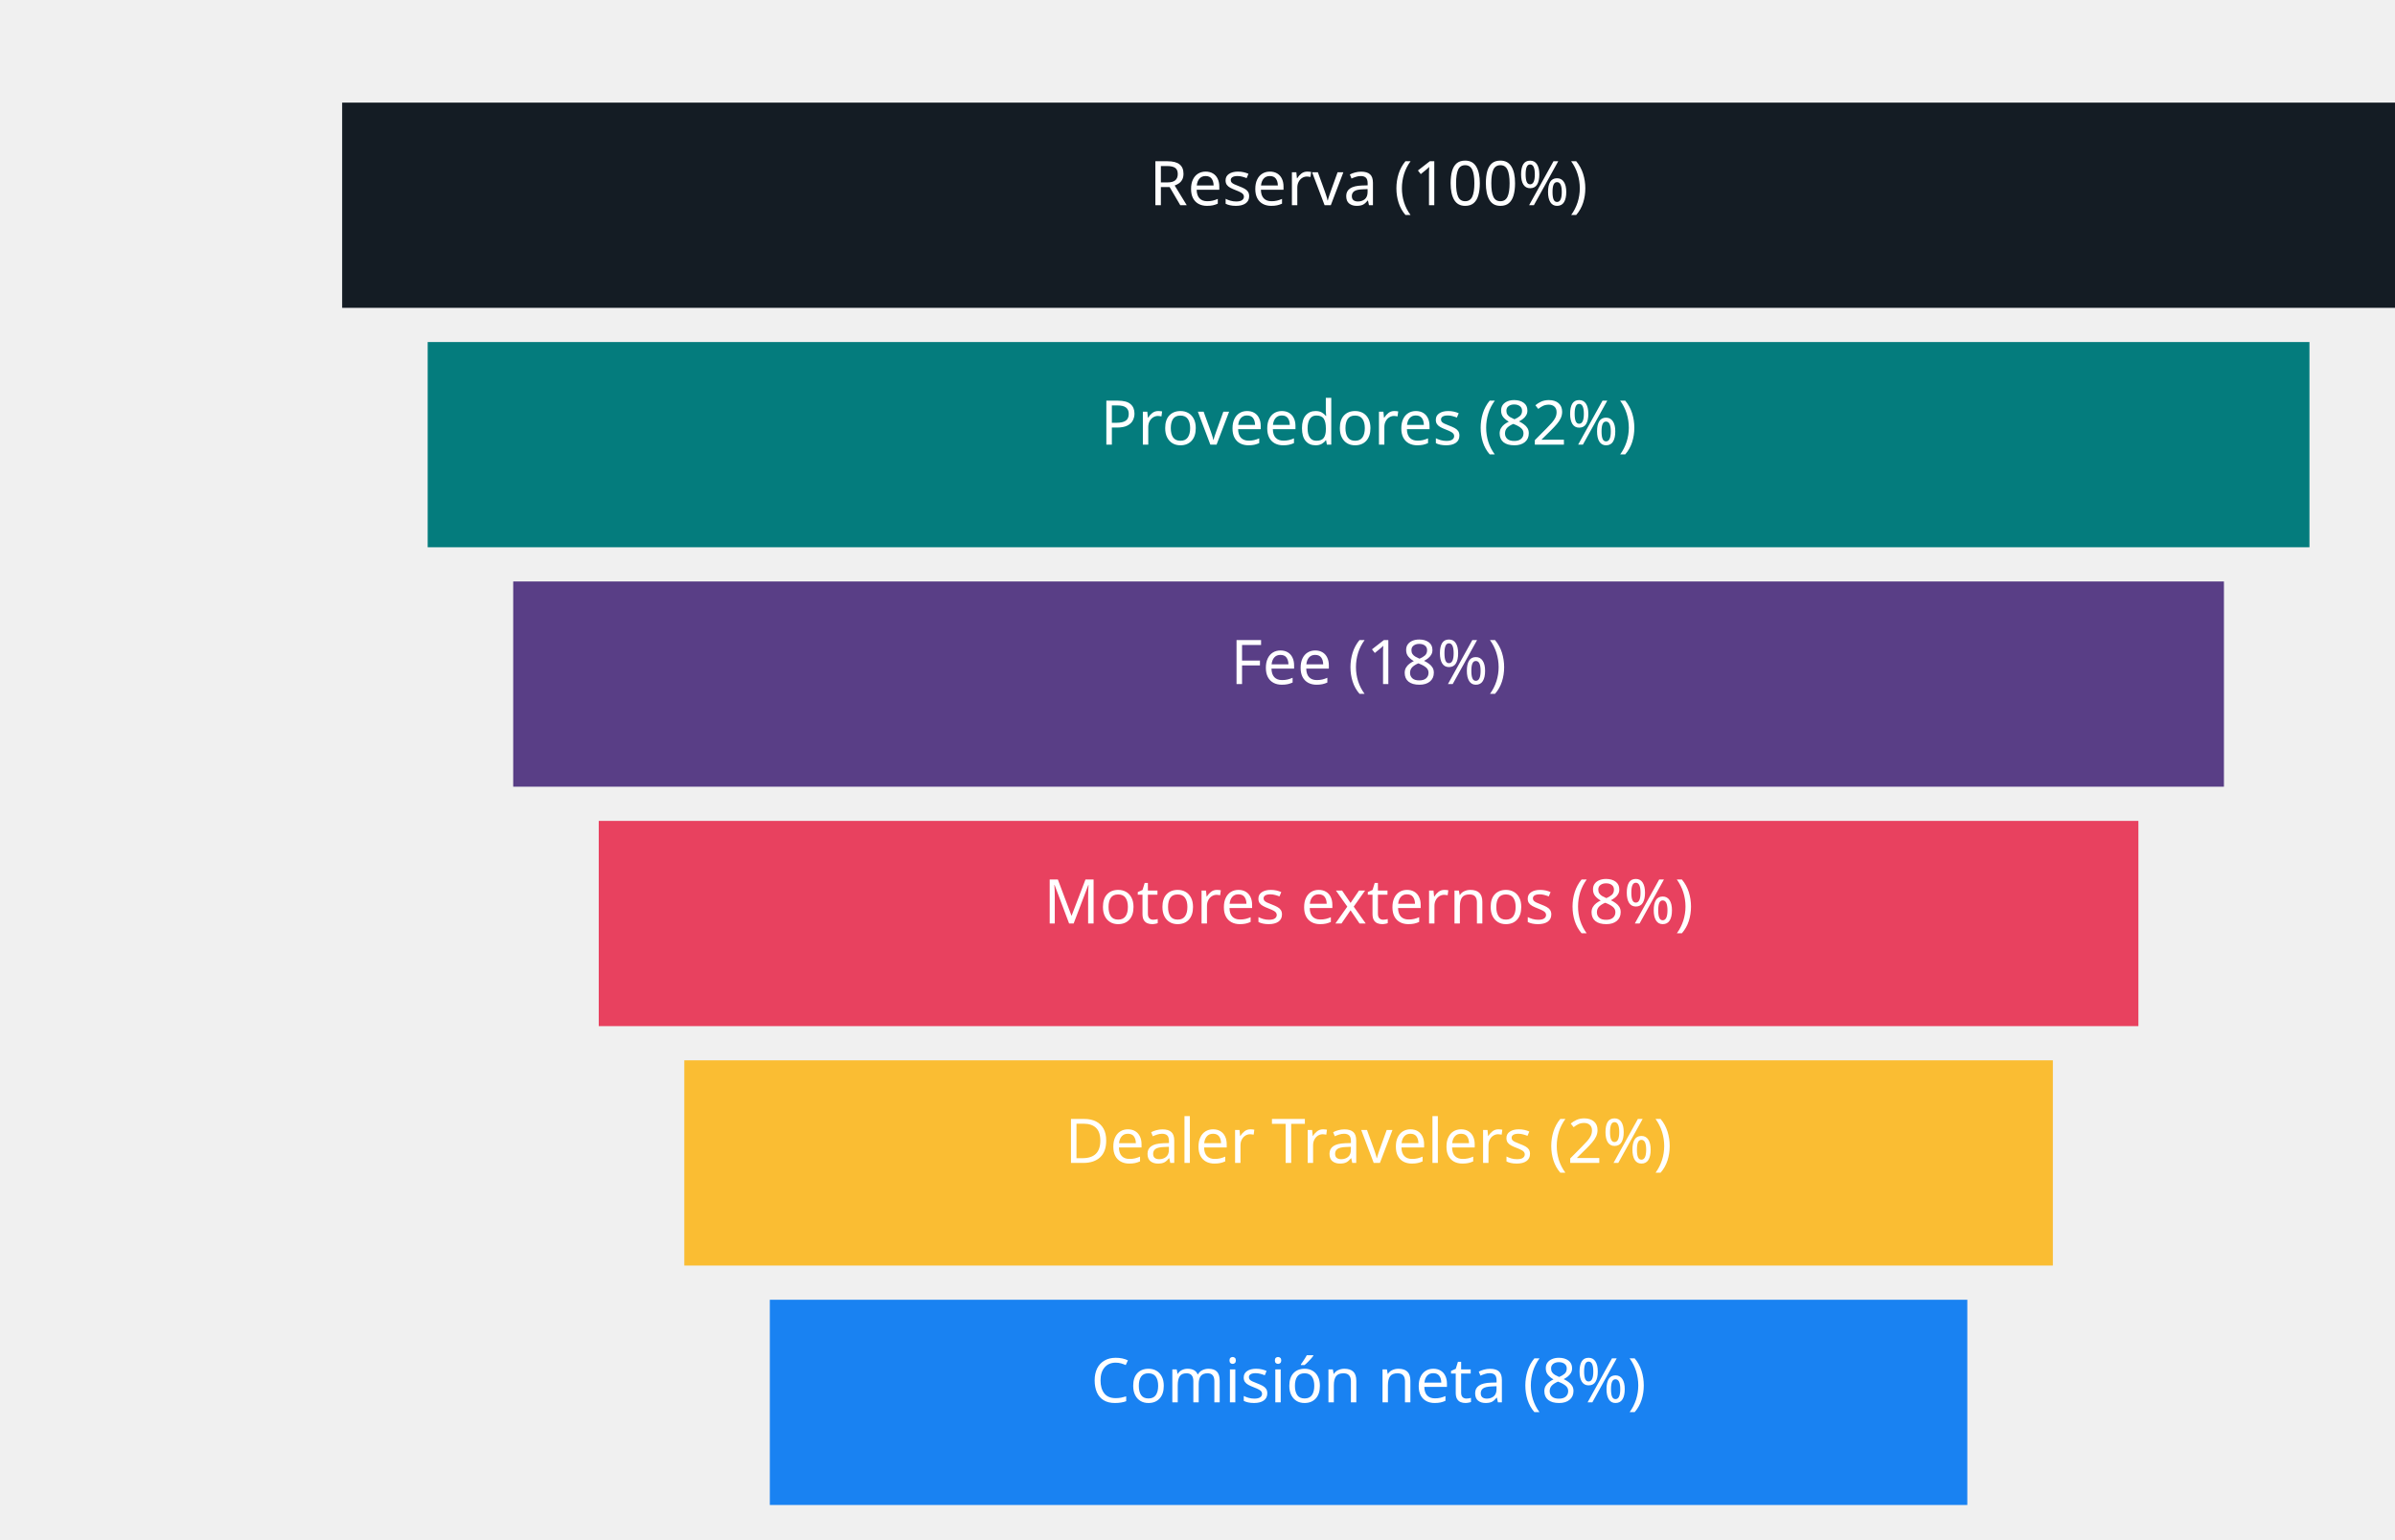
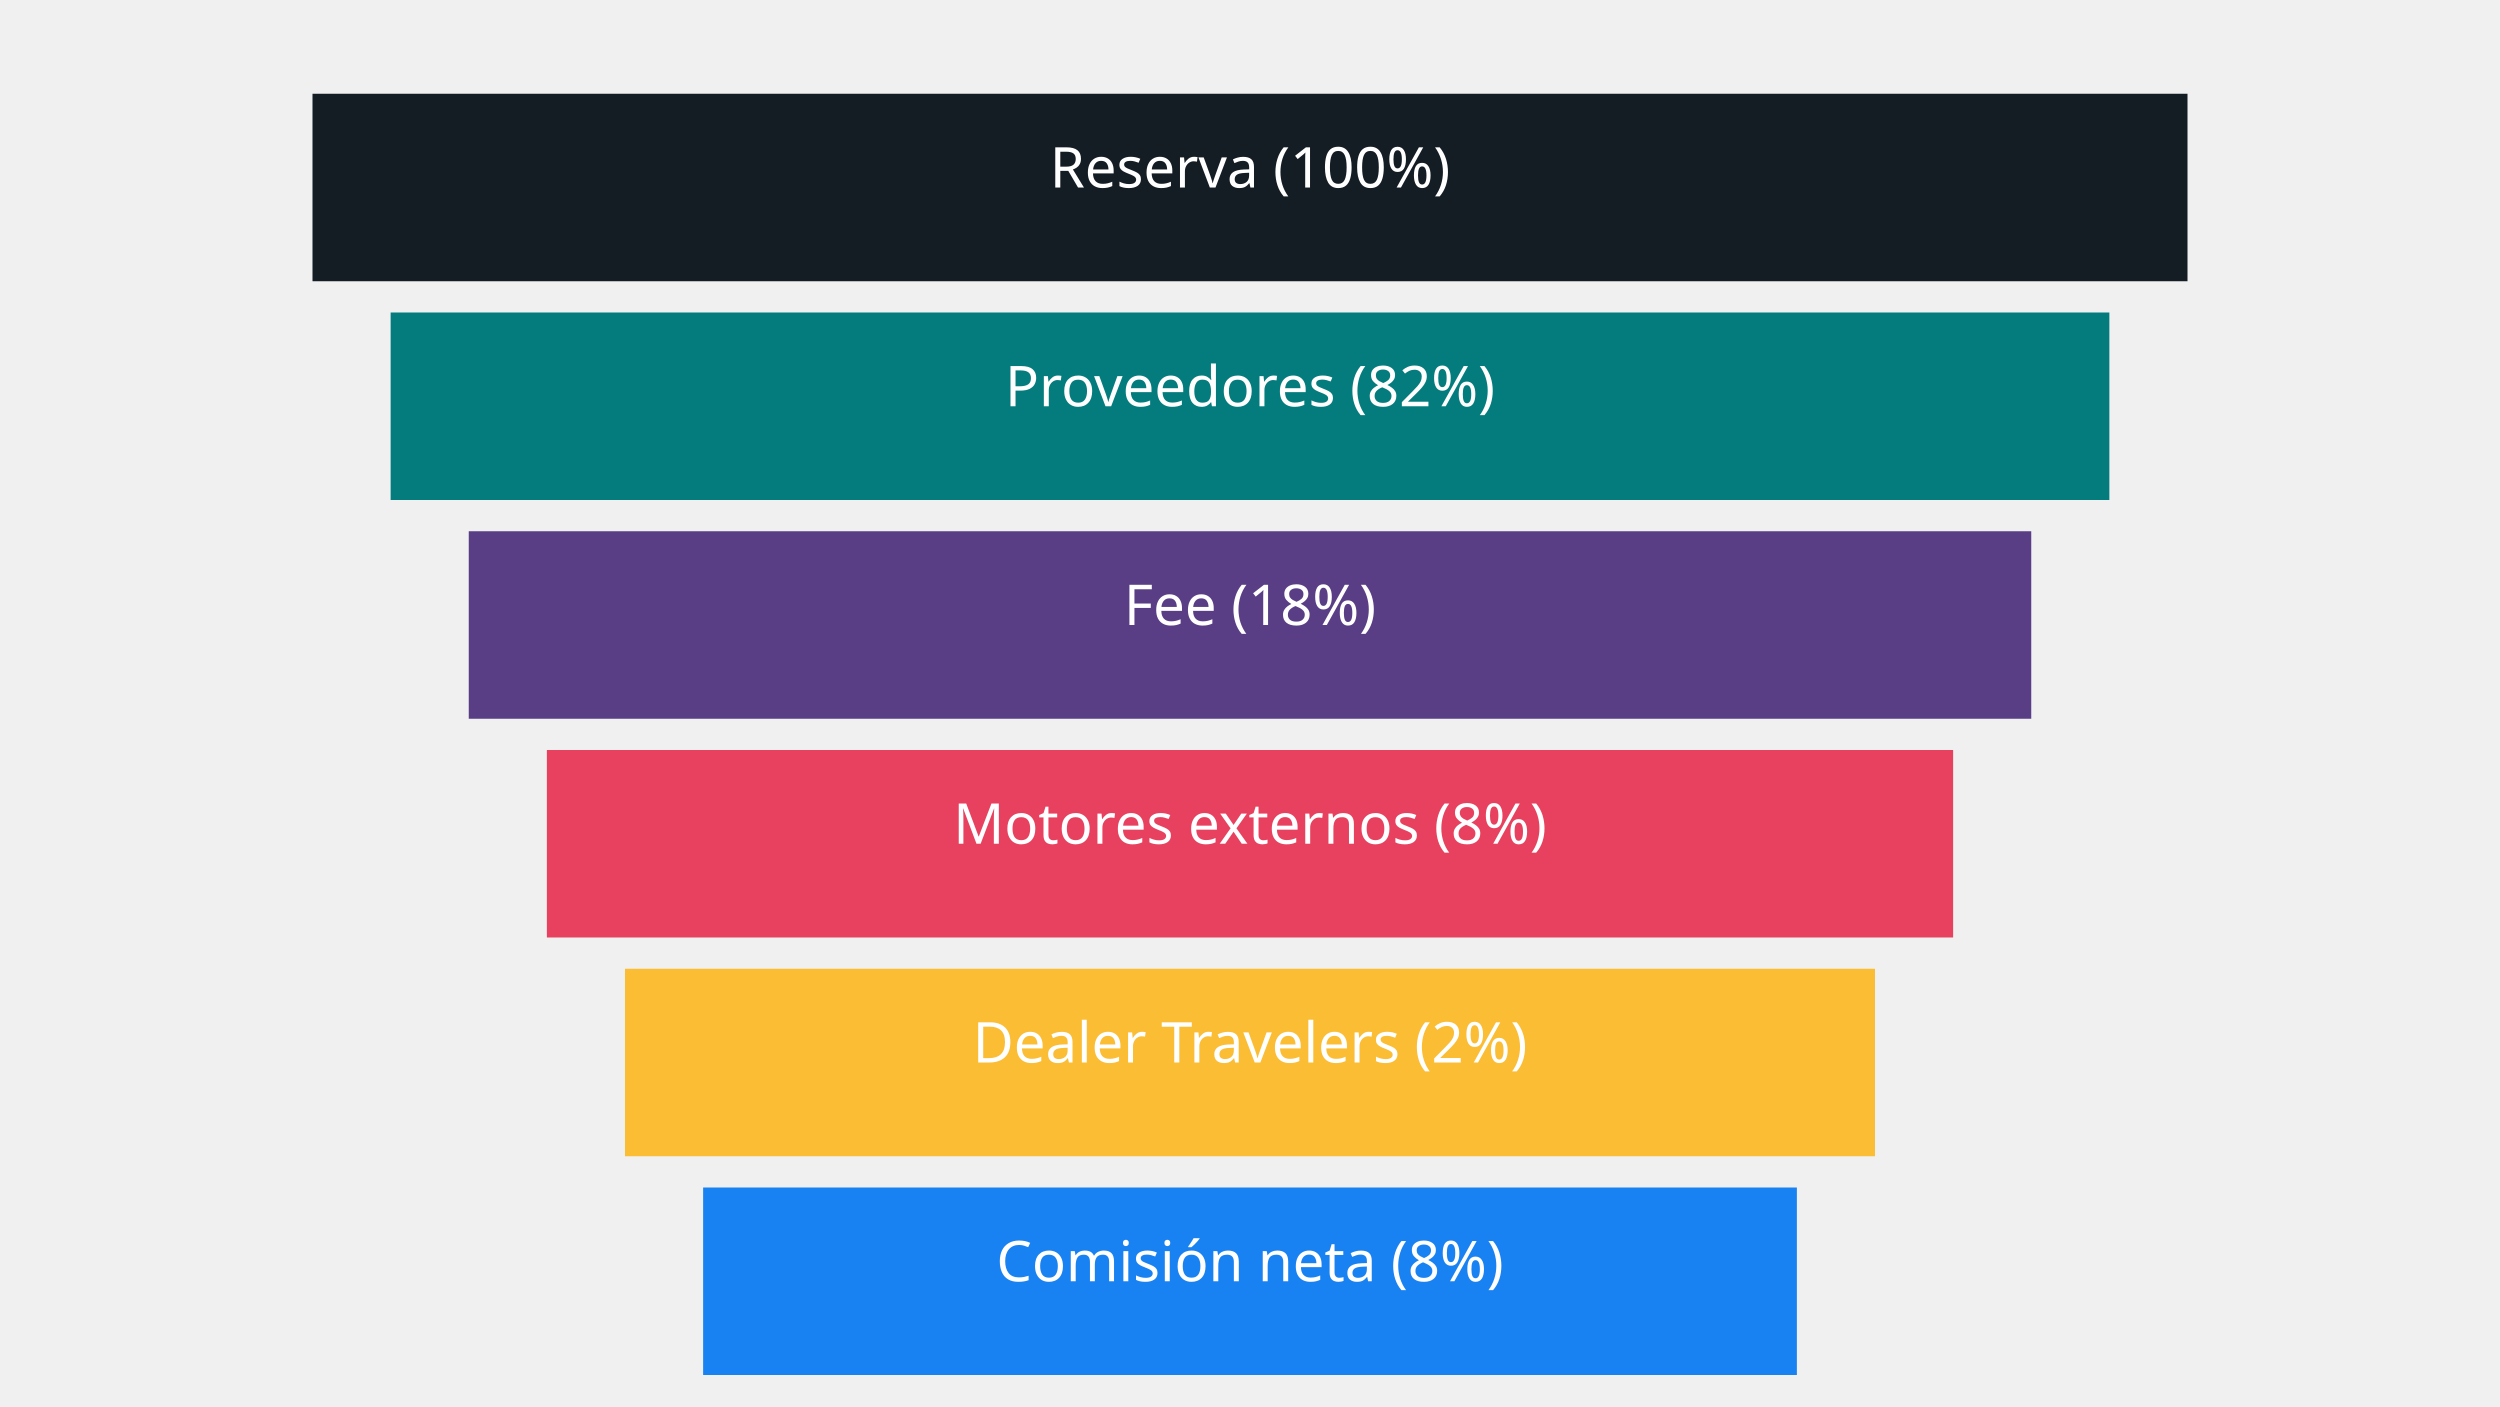
- <svg xmlns="http://www.w3.org/2000/svg" width="700" height="450">
+ <svg xmlns="http://www.w3.org/2000/svg" width="800" height="450">
  <style>
    .texto {
      font-family: Mikado, sans-serif;
      font-size: 18px;
      fill: white;
      text-anchor: middle;
      alignment-baseline: middle;
    }
  </style>
  <rect x="100" y="30" width="600" height="60" fill="#141C24" />
  <text x="400" y="60" class="texto">Reserva (100%)</text>
  <rect x="125" y="100" width="550" height="60" fill="#047C7D" />
  <text x="400" y="130" class="texto">Proveedores (82%)</text>
  <rect x="150" y="170" width="500" height="60" fill="#593E86" />
  <text x="400" y="200" class="texto">Fee (18%)</text>
  <rect x="175" y="240" width="450" height="60" fill="#E8415F" />
  <text x="400" y="270" class="texto">Motores externos (8%)</text>
  <rect x="200" y="310" width="400" height="60" fill="#FABD33" />
  <text x="400" y="340" class="texto">Dealer Travelers (2%)</text>
  <rect x="225" y="380" width="350" height="60" fill="#1982F2" />
  <text x="400" y="410" class="texto">Comisión neta (8%)</text>
</svg>
